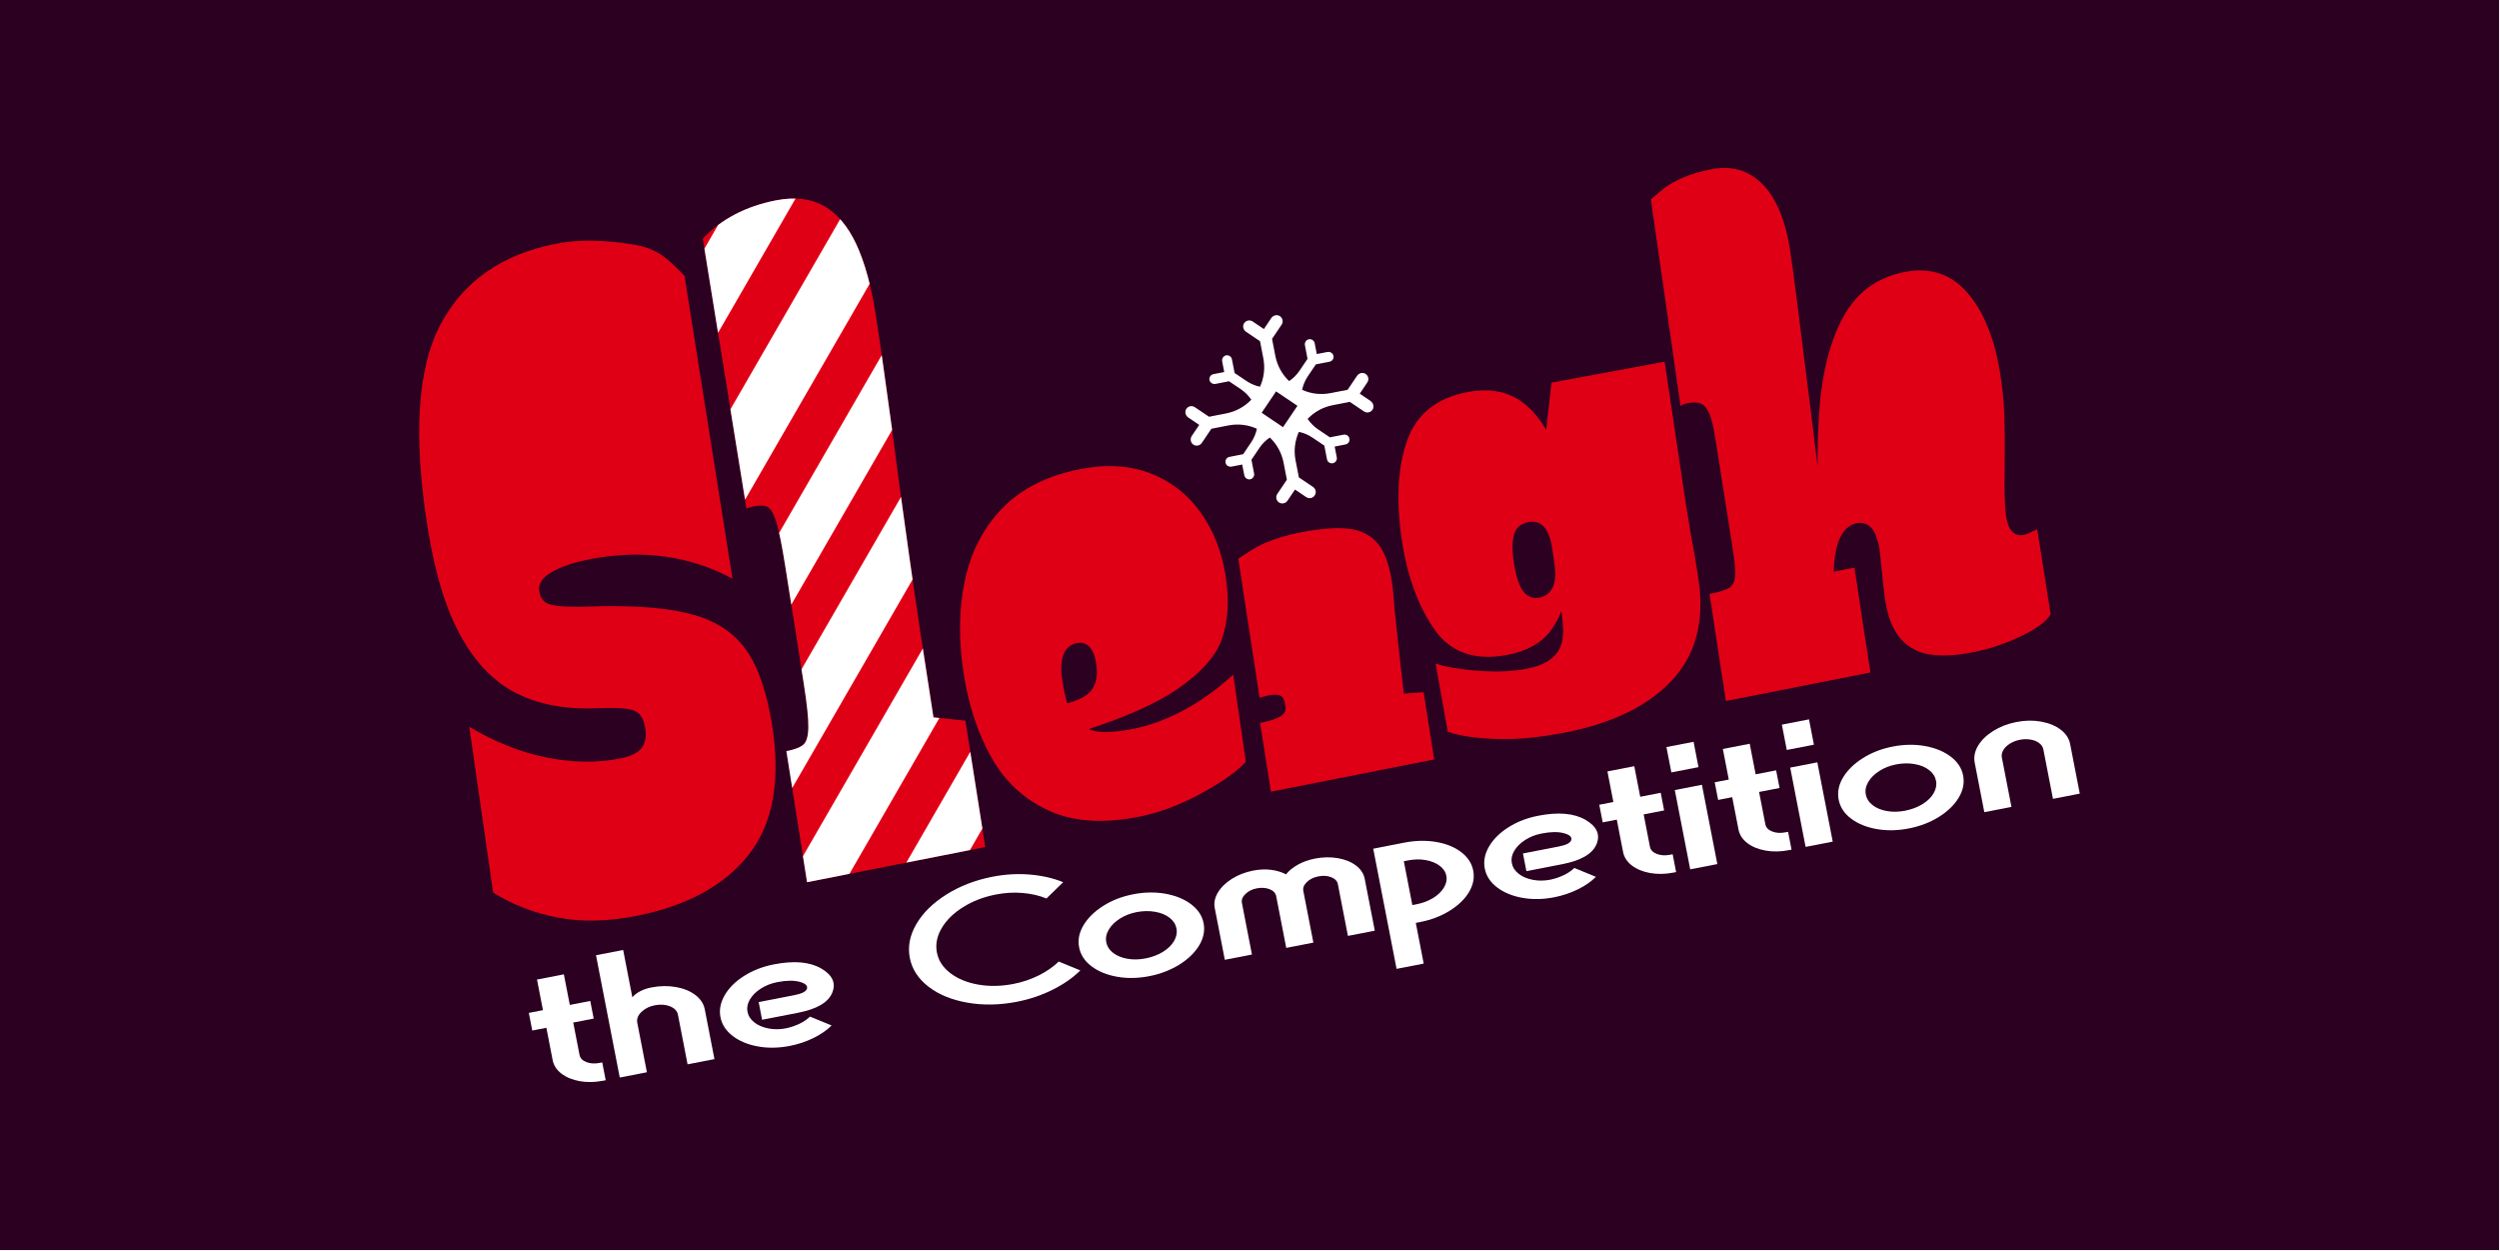
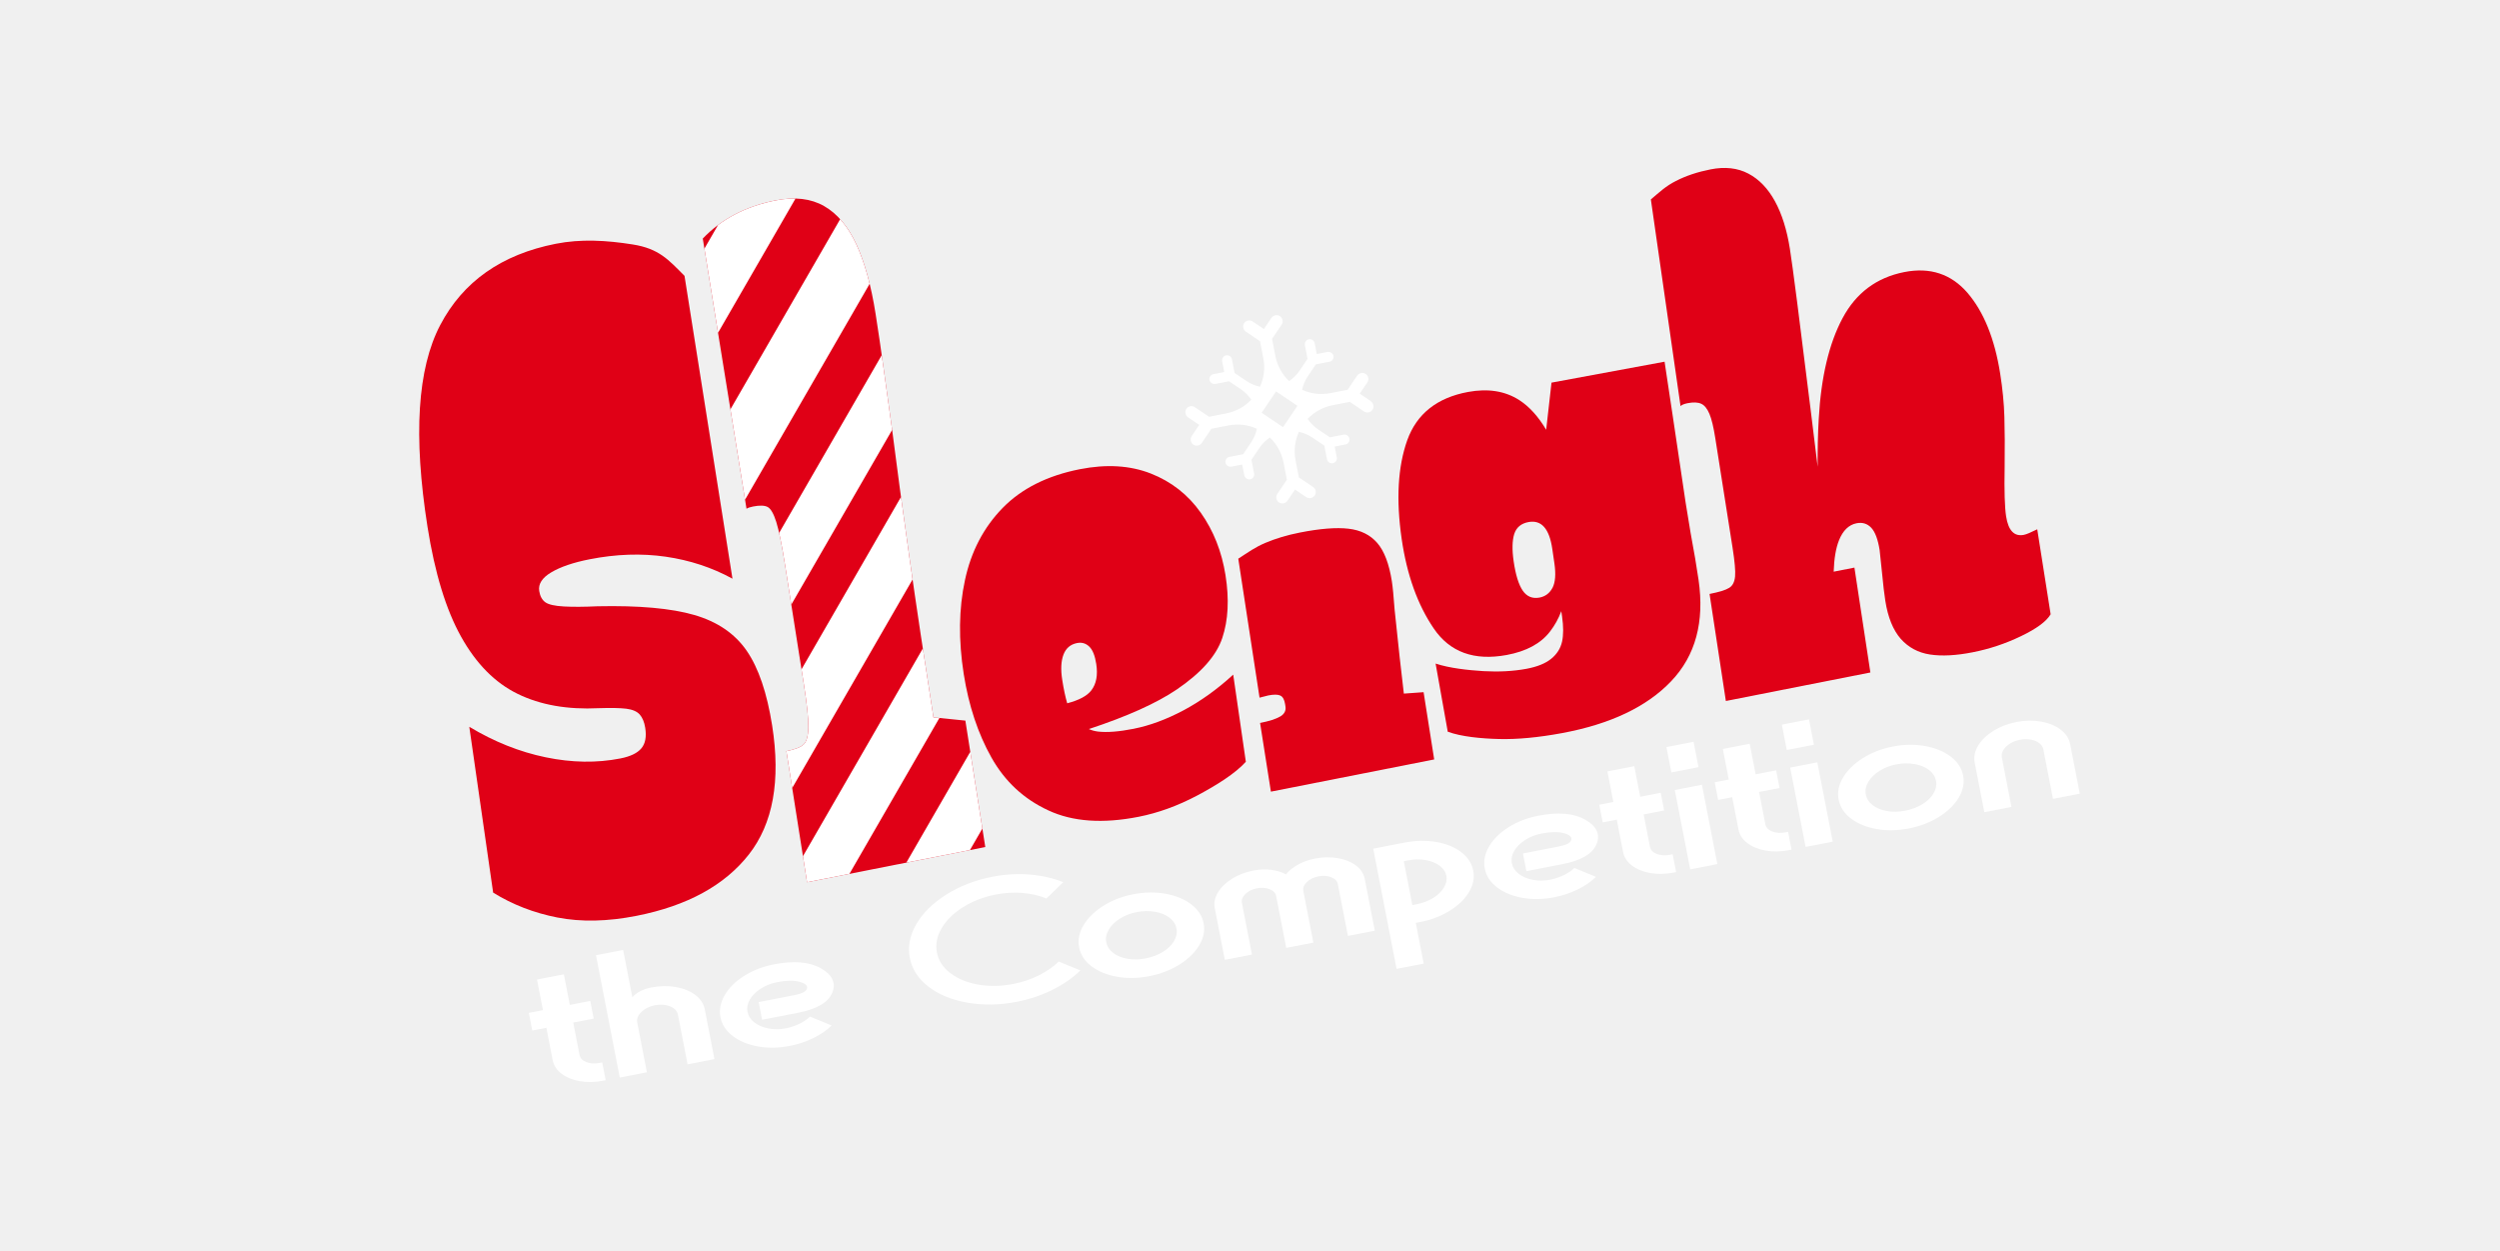
- <svg xmlns="http://www.w3.org/2000/svg" viewBox="0 0 1133.86 566.93">
+ <svg xmlns="http://www.w3.org/2000/svg" id="Layer_1" version="1.1" viewBox="0 0 1133.86 566.93">
  <defs>
    <style>
-       .cls-1 {
+       .st0 {
        fill: #fff;
      }

-       .cls-2 {
+       .st1 {
        fill: none;
      }

-       .cls-3 {
-         fill: #2b0021;
-       }
- 
-       .cls-4 {
+       .st2 {
        fill: #e00016;
      }

-       .cls-5 {
+       .st3 {
        clip-path: url(#clippath);
      }
    </style>
    <clipPath id="clippath">
-       <path class="cls-2" d="M364.63,337.63c1.35-1.27,2.07-3.86,2.14-7.76.07-3.9-.61-10.45-2.06-19.66l-8.45-53.58c-1.5-9.48-2.85-16.12-4.05-19.92-1.2-3.79-2.51-6.04-3.92-6.78-1.41-.73-3.62-.8-6.63-.2-1.34.26-2.33.6-2.95,1.01l-19.84-122.54c8.44-8.85,19.45-14.62,33.01-17.3,8.7-1.72,16.05-.86,22.03,2.56,5.98,3.42,10.86,9.23,14.65,17.39,3.79,8.17,6.7,18.68,8.72,31.51,1.23,7.81,2.44,16.07,3.64,24.75,1.2,8.69,2.46,17.79,3.79,27.31,2.14,16.84,4.79,36.39,7.95,58.64,3.16,22.25,6.79,46.35,10.88,72.3l14.47,1.47,9.04,57.34-80.87,15.95-9.37-59.44c3.85-.76,6.45-1.77,7.81-3.05Z" />
+       <path class="st1" d="M364.63,337.63c1.35-1.27,2.07-3.86,2.14-7.76.07-3.9-.61-10.45-2.06-19.66l-8.45-53.58c-1.5-9.48-2.85-16.12-4.05-19.92-1.2-3.79-2.51-6.04-3.92-6.78-1.41-.73-3.62-.8-6.63-.2-1.34.26-2.33.6-2.95,1.01l-19.84-122.54c8.44-8.85,19.45-14.62,33.01-17.3,8.7-1.72,16.05-.86,22.03,2.56,5.98,3.42,10.86,9.23,14.65,17.39,3.79,8.17,6.7,18.68,8.72,31.51,1.23,7.81,2.44,16.07,3.64,24.75,1.2,8.69,2.46,17.79,3.79,27.31,2.14,16.84,4.79,36.39,7.95,58.64s6.79,46.35,10.88,72.3l14.47,1.47,9.04,57.34-80.87,15.95-9.37-59.44c3.85-.76,6.45-1.77,7.81-3.05h0Z" />
    </clipPath>
  </defs>
-   <g id="Layer_3" data-name="Layer 3">
-     <rect class="cls-3" x="0" width="1133.86" height="566.93" />
-   </g>
-   <g id="Layer_1" data-name="Layer 1">
+   <g id="Layer_11" data-name="Layer_1">
    <g>
-       <path class="cls-4" d="M252.98,416.15c-10.69-2.09-20.44-5.86-29.23-11.32l-10.82-75.2c11.25,6.77,22.81,11.39,34.68,13.84,11.87,2.46,23.16,2.63,33.87.52,4.52-.89,7.69-2.41,9.51-4.57,1.82-2.16,2.41-5.27,1.76-9.34-.41-2.61-1.25-4.62-2.5-6.03-1.26-1.4-3.3-2.27-6.11-2.62-2.82-.34-6.97-.42-12.47-.24-14.22.71-26.47-1.45-36.75-6.47-10.29-5.01-18.86-13.66-25.71-25.95-6.86-12.28-11.94-28.9-15.24-49.83-6.51-41.28-4.59-71.78,5.77-91.51,10.35-19.73,27.84-32.02,52.45-36.87,11.38-2.24,22.88-1.59,34.88.31,11.92,1.89,16.22,6.9,23.51,14.25l21.76,137.34c-9.26-5.07-19.36-8.39-30.32-9.98-10.96-1.58-22.46-1.19-34.51,1.18-7.37,1.45-13.14,3.42-17.33,5.89-4.19,2.47-6.03,5.31-5.52,8.5.37,2.33,1.28,4.02,2.74,5.08,1.46,1.06,4.28,1.7,8.46,1.93,4.18.23,9.26.19,15.26-.09,18.75-.4,33.37.91,43.87,3.94,10.49,3.04,18.42,8.44,23.79,16.22,5.37,7.78,9.22,19.09,11.56,33.91,3.94,25.01.41,44.51-10.58,58.52-11,14.01-27.97,23.27-50.9,27.8-13.23,2.61-25.18,2.86-35.87.78Z" />
-       <path class="cls-4" d="M364.63,337.63c1.35-1.27,2.07-3.86,2.14-7.76.07-3.9-.61-10.45-2.06-19.66l-8.45-53.58c-1.5-9.48-2.85-16.12-4.05-19.92-1.2-3.79-2.51-6.04-3.92-6.78-1.41-.73-3.62-.8-6.63-.2-1.34.26-2.33.6-2.95,1.01l-19.84-122.54c8.44-8.85,19.45-14.62,33.01-17.3,8.7-1.72,16.05-.86,22.03,2.56,5.98,3.42,10.86,9.23,14.65,17.39,3.79,8.17,6.7,18.68,8.72,31.51,1.23,7.81,2.44,16.07,3.64,24.75,1.2,8.69,2.46,17.79,3.79,27.31,2.14,16.84,4.79,36.39,7.95,58.64,3.16,22.25,6.79,46.35,10.88,72.3l14.47,1.47,9.04,57.34-80.87,15.95-9.37-59.44c3.85-.76,6.45-1.77,7.81-3.05Z" />
-       <path class="cls-4" d="M514.46,330.52c-6.69,1.32-12.09,1.76-16.24,1.28-1.56-.19-2.96-.59-4.18-1.14,17.36-5.72,30.64-11.69,39.88-17.94,11.08-7.54,17.96-15.29,20.66-23.36,2.7-8.06,3.19-17.57,1.47-28.44-1.69-10.71-5.43-20.18-11.21-28.36-5.78-8.19-13.36-14.14-22.73-17.81-9.4-3.67-20.11-4.32-32.17-1.94-14.71,2.9-26.42,8.76-35.02,17.57-8.63,8.85-14.33,19.76-17.1,32.77-2.8,12.97-2.97,27.19-.55,42.56,2.27,14.4,6.48,27.04,12.58,37.88,6.1,10.84,14.68,18.81,25.78,23.94,11.07,5.18,24.76,6.12,40.98,2.92,8.87-1.75,17.68-4.95,26.45-9.57,8.77-4.66,17.36-9.99,22.21-15.38l-5.73-39.52c-7.25,6.66-14.77,12.03-22.57,16.2-7.81,4.13-15.32,6.91-22.51,8.33ZM482.51,296.92c1.11-2.89,3.14-4.68,6.17-5.27,2.18-.43,4.02.13,5.56,1.62,1.54,1.5,2.57,4.09,3.15,7.83.79,5.03.06,9.06-2.24,12.03-1.95,2.52-5.58,4.45-10.93,5.84-.85-2.89-1.6-6.42-2.26-10.64-.74-4.66-.55-8.46.55-11.4Z" />
+       <path class="st2" d="M252.98,416.15c-10.69-2.09-20.44-5.86-29.23-11.32l-10.82-75.2c11.25,6.77,22.81,11.39,34.68,13.84,11.87,2.46,23.16,2.63,33.87.52,4.52-.89,7.69-2.41,9.51-4.57s2.41-5.27,1.76-9.34c-.41-2.61-1.25-4.62-2.5-6.03-1.26-1.4-3.3-2.27-6.11-2.62-2.82-.34-6.97-.42-12.47-.24-14.22.71-26.47-1.45-36.75-6.47-10.29-5.01-18.86-13.66-25.71-25.95-6.86-12.28-11.94-28.9-15.24-49.83-6.51-41.28-4.59-71.78,5.77-91.51,10.35-19.73,27.84-32.02,52.45-36.87,11.38-2.24,22.88-1.59,34.88.31,11.92,1.89,16.22,6.9,23.51,14.25l21.76,137.34c-9.26-5.07-19.36-8.39-30.32-9.98-10.96-1.58-22.46-1.19-34.51,1.18-7.37,1.45-13.14,3.42-17.33,5.89s-6.03,5.31-5.52,8.5c.37,2.33,1.28,4.02,2.74,5.08s4.28,1.7,8.46,1.93c4.18.23,9.26.19,15.26-.09,18.75-.4,33.37.91,43.87,3.94,10.49,3.04,18.42,8.44,23.79,16.22s9.22,19.09,11.56,33.91c3.94,25.01.41,44.51-10.58,58.52-11,14.01-27.97,23.27-50.9,27.8-13.23,2.61-25.18,2.86-35.87.78h-.01Z" />
+       <path class="st2" d="M364.63,337.63c1.35-1.27,2.07-3.86,2.14-7.76.07-3.9-.61-10.45-2.06-19.66l-8.45-53.58c-1.5-9.48-2.85-16.12-4.05-19.92-1.2-3.79-2.51-6.04-3.92-6.78-1.41-.73-3.62-.8-6.63-.2-1.34.26-2.33.6-2.95,1.01l-19.84-122.54c8.44-8.85,19.45-14.62,33.01-17.3,8.7-1.72,16.05-.86,22.03,2.56s10.86,9.23,14.65,17.39c3.79,8.17,6.7,18.68,8.72,31.51,1.23,7.81,2.44,16.07,3.64,24.75,1.2,8.69,2.46,17.79,3.79,27.31,2.14,16.84,4.79,36.39,7.95,58.64s6.79,46.35,10.88,72.3l14.47,1.47,9.04,57.34-80.87,15.95-9.37-59.44c3.85-.76,6.45-1.77,7.81-3.05h0Z" />
+       <path class="st2" d="M514.46,330.52c-6.69,1.32-12.09,1.76-16.24,1.28-1.56-.19-2.96-.59-4.18-1.14,17.36-5.72,30.64-11.69,39.88-17.94,11.08-7.54,17.96-15.29,20.66-23.36,2.7-8.06,3.19-17.57,1.47-28.44-1.69-10.71-5.43-20.18-11.21-28.36-5.78-8.19-13.36-14.14-22.73-17.81-9.4-3.67-20.11-4.32-32.17-1.94-14.71,2.9-26.42,8.76-35.02,17.57-8.63,8.85-14.33,19.76-17.1,32.77-2.8,12.97-2.97,27.19-.55,42.56,2.27,14.4,6.48,27.04,12.58,37.88,6.1,10.84,14.68,18.81,25.78,23.94,11.07,5.18,24.76,6.12,40.98,2.92,8.87-1.75,17.68-4.95,26.45-9.57,8.77-4.66,17.36-9.99,22.21-15.38l-5.73-39.52c-7.25,6.66-14.77,12.03-22.57,16.2-7.81,4.13-15.32,6.91-22.51,8.33h0ZM482.51,296.92c1.11-2.89,3.14-4.68,6.17-5.27,2.18-.43,4.02.13,5.56,1.62,1.54,1.5,2.57,4.09,3.15,7.83.79,5.03.06,9.06-2.24,12.03-1.95,2.52-5.58,4.45-10.93,5.84-.85-2.89-1.6-6.42-2.26-10.64-.74-4.66-.55-8.46.55-11.4h0Z" />
      <g>
-         <path class="cls-1" d="M239.95,459.39l27.87-5.42,1.55,8-27.87,5.42-1.56-8ZM255.84,441.91l7.1,36.52c.29,1.48,1.31,2.57,3.08,3.26,1.76.7,3.77.83,6.02.39l1.21-.23,1.57,8.08-1.21.23c-3.7.72-7.22.79-10.54.2-3.33-.59-6.09-1.72-8.3-3.4-2.21-1.68-3.54-3.74-4.02-6.17l-7.1-36.52,12.19-2.37Z" />
-         <path class="cls-1" d="M270.43,433.24l12.31-2.39,4.17,21.47c.88-1.05,2.06-1.96,3.54-2.74,1.48-.78,3.18-1.36,5.11-1.73,3.86-.75,7.56-.81,11.11-.19,3.54.63,6.49,1.83,8.84,3.62,2.35,1.79,3.78,3.98,4.28,6.57l4.37,22.5-12.19,2.37-4.37-22.5c-.33-1.69-1.51-2.95-3.55-3.79-2.04-.83-4.35-1-6.92-.5-2.49.49-4.53,1.5-6.11,3.04-1.58,1.54-2.21,3.16-1.88,4.85l4.37,22.5-12.31,2.39-10.78-55.45Z" />
-         <path class="cls-1" d="M344.19,454.5l16.29-3.17c3.46-.67,5.35-1.67,5.68-3,.33-1.32-.81-2.34-3.41-3.04-2.6-.7-5.95-.65-10.05.15-2.82.55-5.32,1.53-7.51,2.94-2.19,1.41-3.83,3.05-4.93,4.91-1.1,1.86-1.47,3.71-1.11,5.56.37,1.9,1.39,3.51,3.07,4.83,1.67,1.32,3.79,2.24,6.36,2.75,2.56.52,5.25.5,8.07-.05,2.24-.49,4.3-1.19,6.17-2.1,1.87-.91,3.43-1.98,4.7-3.21l9.8,4.02c-2.17,2.17-4.93,4.08-8.28,5.72-3.36,1.64-6.92,2.83-10.7,3.56-5.07.99-9.9,1.06-14.48.23-4.59-.83-8.4-2.42-11.44-4.76-3.04-2.34-4.89-5.18-5.53-8.5-.65-3.33,0-6.66,1.94-10,1.94-3.34,4.88-6.25,8.82-8.74,3.94-2.49,8.45-4.23,13.51-5.22,9.09-1.77,16.22-1.15,21.4,1.84,5.17,3,6.85,6.68,5.03,11.06-1.82,4.38-6.99,7.4-15.52,9.06l-16.29,3.17-1.55-8Z" />
-         <path class="cls-1" d="M463.98,404.99c-3.95-.33-7.97-.09-12.07.7-5.63,1.09-10.62,3.01-14.97,5.75s-7.59,5.93-9.72,9.58c-2.13,3.65-2.83,7.32-2.12,11.02.71,3.64,2.73,6.75,6.07,9.3,3.33,2.56,7.53,4.29,12.59,5.2,5.06.91,10.41.81,16.04-.28,4.1-.8,7.94-2.09,11.52-3.88,3.58-1.79,6.59-3.88,9.05-6.28l9.8,4.02c-3.36,3.34-7.55,6.26-12.57,8.77-5.02,2.51-10.43,4.33-16.22,5.46-7.8,1.52-15.27,1.65-22.4.41-7.13-1.25-13.03-3.66-17.69-7.25-4.66-3.59-7.49-7.94-8.49-13.07-1-5.12,0-10.23,2.97-15.33,2.97-5.1,7.53-9.57,13.67-13.43,6.14-3.85,13.11-6.54,20.91-8.05,5.79-1.13,11.47-1.45,17.03-.97,5.56.48,10.56,1.63,15.01,3.45l-7.58,7.39c-3.27-1.34-6.87-2.17-10.82-2.5Z" />
-         <path class="cls-1" d="M506.81,442.99c-4.63-.83-8.48-2.41-11.57-4.74-3.08-2.33-4.95-5.19-5.61-8.57-.66-3.38,0-6.73,1.99-10.05,1.98-3.32,4.96-6.24,8.94-8.77,3.97-2.53,8.54-4.29,13.69-5.29,5.07-.98,9.94-1.05,14.61-.21,4.67.85,8.55,2.45,11.64,4.81,3.09,2.36,4.96,5.2,5.6,8.53.66,3.38,0,6.73-1.99,10.05-1.99,3.32-4.99,6.23-9.01,8.74s-8.57,4.25-13.63,5.24c-5.15,1-10.04,1.09-14.66.26ZM527.66,431.7c2.27-1.4,3.96-3.04,5.05-4.93,1.09-1.88,1.46-3.78,1.09-5.68-.37-1.9-1.42-3.52-3.14-4.86-1.72-1.34-3.92-2.24-6.6-2.7-2.68-.46-5.46-.42-8.36.15-2.82.55-5.34,1.53-7.57,2.95s-3.91,3.08-5.04,4.97c-1.13,1.89-1.52,3.79-1.15,5.69.38,1.95,1.43,3.59,3.14,4.9,1.71,1.31,3.87,2.19,6.46,2.65,2.59.46,5.34.4,8.23-.16,2.97-.58,5.6-1.57,7.88-2.97Z" />
-         <path class="cls-1" d="M552.6,404.78c1.42-2.36,3.54-4.43,6.37-6.21,2.83-1.78,6.05-3.03,9.67-3.73,2.9-.56,5.63-.67,8.2-.32,2.57.35,4.79,1.03,6.66,2.04,1.27-1.62,3.05-3.07,5.35-4.37,2.29-1.29,4.89-2.22,7.79-2.79,3.62-.7,7.09-.76,10.42-.18,3.33.59,6.07,1.71,8.23,3.37,2.16,1.66,3.47,3.68,3.93,6.06l4.56,23.45-12.19,2.37-4.56-23.45c-.28-1.43-1.28-2.48-2.99-3.16-1.72-.68-3.66-.81-5.83-.39s-3.93,1.28-5.26,2.58c-1.33,1.3-1.87,2.64-1.6,4.01l4.56,23.45-12.31,2.39-4.56-23.45c-.28-1.43-1.28-2.48-2.99-3.16-1.72-.68-3.66-.81-5.83-.39-2.09.41-3.8,1.26-5.14,2.56-1.33,1.3-1.87,2.64-1.6,4.01l4.56,23.45-12.31,2.39-4.56-23.45c-.46-2.38.02-4.74,1.44-7.1Z" />
-         <path class="cls-1" d="M633.66,439.42l-10.59-54.5,12.31-2.39,10.59,54.5-12.31,2.39ZM634.65,411.69l8.08-1.57c2.81-.55,5.3-1.48,7.47-2.81,2.16-1.32,3.8-2.89,4.91-4.7,1.11-1.8,1.49-3.61,1.14-5.4-.35-1.79-1.38-3.32-3.08-4.58-1.71-1.26-3.81-2.11-6.32-2.55-2.51-.45-5.17-.39-7.98.15l-8.21,1.59-1.57-8.08,8.21-1.59c4.99-.97,9.77-1.06,14.35-.28,4.58.78,8.36,2.32,11.35,4.62,2.99,2.3,4.81,5.08,5.44,8.36.64,3.28,0,6.52-1.92,9.75-1.92,3.22-4.86,6.05-8.81,8.49-3.95,2.44-8.42,4.14-13.41,5.11l-8.08,1.57-1.57-8.08Z" />
-         <path class="cls-1" d="M690.98,387.09l16.29-3.17c3.46-.67,5.35-1.67,5.68-3,.33-1.32-.81-2.34-3.41-3.04-2.6-.7-5.95-.65-10.05.15-2.82.55-5.32,1.53-7.5,2.94-2.19,1.41-3.83,3.05-4.93,4.91-1.1,1.86-1.47,3.71-1.11,5.56.37,1.9,1.39,3.51,3.07,4.83,1.67,1.32,3.79,2.24,6.36,2.75,2.56.52,5.25.5,8.07-.05,2.24-.49,4.3-1.19,6.17-2.1,1.87-.91,3.43-1.98,4.7-3.21l9.8,4.02c-2.17,2.17-4.93,4.08-8.28,5.72-3.36,1.64-6.92,2.82-10.7,3.56-5.07.98-9.9,1.06-14.48.23-4.59-.83-8.4-2.42-11.44-4.76-3.04-2.34-4.89-5.17-5.54-8.5-.65-3.33,0-6.66,1.94-10,1.94-3.34,4.88-6.25,8.82-8.74,3.94-2.49,8.44-4.23,13.51-5.22,9.09-1.77,16.22-1.15,21.4,1.84,5.17,3,6.85,6.68,5.03,11.07-1.82,4.38-6.99,7.4-15.52,9.06l-16.29,3.17-1.56-8Z" />
-         <path class="cls-1" d="M725.63,364.98l27.88-5.42,1.55,8-27.87,5.42-1.56-8ZM741.52,347.5l7.1,36.52c.29,1.48,1.31,2.57,3.08,3.26,1.76.7,3.77.83,6.02.39l1.21-.23,1.57,8.08-1.21.24c-3.7.72-7.22.79-10.54.2-3.33-.59-6.09-1.72-8.3-3.4-2.21-1.68-3.54-3.74-4.02-6.17l-7.1-36.52,12.19-2.37Z" />
-         <path class="cls-1" d="M768.42,336.44l2.23,11.49-12.31,2.39-2.23-11.49,12.31-2.39ZM772.21,355.93l6.99,35.96-12.31,2.39-6.99-35.96,12.31-2.39Z" />
-         <path class="cls-1" d="M778,354.8l27.87-5.42,1.56,8-27.87,5.42-1.55-8ZM793.89,337.32l7.1,36.52c.29,1.48,1.31,2.57,3.08,3.27,1.76.7,3.77.83,6.02.39l1.21-.23,1.57,8.08-1.21.23c-3.7.72-7.22.79-10.54.2-3.33-.59-6.09-1.72-8.3-3.4-2.21-1.68-3.54-3.74-4.02-6.17l-7.1-36.52,12.19-2.37Z" />
-         <path class="cls-1" d="M820.79,326.26l2.23,11.49-12.31,2.39-2.23-11.49,12.31-2.39ZM824.57,345.75l6.99,35.96-12.31,2.39-6.99-35.96,12.31-2.39Z" />
-         <path class="cls-1" d="M851.43,376c-4.63-.83-8.48-2.41-11.57-4.74-3.08-2.33-4.95-5.19-5.61-8.57-.66-3.38,0-6.73,1.99-10.05,1.98-3.32,4.96-6.24,8.94-8.77,3.97-2.52,8.54-4.29,13.69-5.29,5.07-.99,9.94-1.05,14.61-.21,4.67.85,8.55,2.45,11.64,4.81,3.09,2.36,4.96,5.2,5.6,8.53.66,3.38,0,6.73-1.99,10.05-1.99,3.32-4.99,6.23-9.01,8.74-4.02,2.51-8.57,4.25-13.63,5.24-5.15,1-10.04,1.09-14.66.26ZM872.28,364.71c2.27-1.4,3.96-3.04,5.05-4.93,1.09-1.88,1.46-3.78,1.09-5.68-.37-1.9-1.42-3.52-3.14-4.86-1.72-1.34-3.92-2.24-6.6-2.7-2.68-.47-5.46-.42-8.36.15-2.82.55-5.34,1.53-7.57,2.95-2.23,1.42-3.91,3.08-5.04,4.97-1.13,1.89-1.52,3.79-1.15,5.69.38,1.95,1.43,3.59,3.14,4.9,1.71,1.31,3.87,2.2,6.46,2.65,2.59.46,5.34.4,8.23-.16,2.97-.58,5.6-1.57,7.88-2.97Z" />
-         <path class="cls-1" d="M931.48,362.29l-4.36-22.42c-.22-1.11-.84-2.06-1.87-2.84-1.03-.79-2.32-1.32-3.88-1.59-1.56-.27-3.18-.25-4.87.08-1.69.33-3.2.91-4.54,1.75-1.34.83-2.34,1.81-3,2.93s-.88,2.23-.67,3.34l4.36,22.42-12.31,2.39-4.36-22.42c-.5-2.59,0-5.15,1.51-7.69,1.51-2.54,3.81-4.78,6.89-6.72,3.09-1.94,6.6-3.3,10.54-4.06,3.94-.77,7.69-.82,11.24-.17,3.55.65,6.5,1.87,8.85,3.66s3.78,3.98,4.28,6.57l4.36,22.42-12.19,2.37Z" />
+         <path class="st0" d="M239.95,459.39l27.87-5.42,1.55,8-27.87,5.42-1.56-8h0ZM255.84,441.91l7.1,36.52c.29,1.48,1.31,2.57,3.08,3.26,1.76.7,3.77.83,6.02.39l1.21-.23,1.57,8.08-1.21.23c-3.7.72-7.22.79-10.54.2-3.33-.59-6.09-1.72-8.3-3.4s-3.54-3.74-4.02-6.17l-7.1-36.52,12.19-2.37h0Z" />
+         <path class="st0" d="M270.43,433.24l12.31-2.39,4.17,21.47c.88-1.05,2.06-1.96,3.54-2.74s3.18-1.36,5.11-1.73c3.86-.75,7.56-.81,11.11-.19,3.54.63,6.49,1.83,8.84,3.62s3.78,3.98,4.28,6.57l4.37,22.5-12.19,2.37-4.37-22.5c-.33-1.69-1.51-2.95-3.55-3.79-2.04-.83-4.35-1-6.92-.5-2.49.49-4.53,1.5-6.11,3.04s-2.21,3.16-1.88,4.85l4.37,22.5-12.31,2.39-10.78-55.45v-.02Z" />
+         <path class="st0" d="M344.19,454.5l16.29-3.17c3.46-.67,5.35-1.67,5.68-3,.33-1.32-.81-2.34-3.41-3.04s-5.95-.65-10.05.15c-2.82.55-5.32,1.53-7.51,2.94s-3.83,3.05-4.93,4.91c-1.1,1.86-1.47,3.71-1.11,5.56.37,1.9,1.39,3.51,3.07,4.83,1.67,1.32,3.79,2.24,6.36,2.75,2.56.52,5.25.5,8.07-.05,2.24-.49,4.3-1.19,6.17-2.1,1.87-.91,3.43-1.98,4.7-3.21l9.8,4.02c-2.17,2.17-4.93,4.08-8.28,5.72-3.36,1.64-6.92,2.83-10.7,3.56-5.07.99-9.9,1.06-14.48.23-4.59-.83-8.4-2.42-11.44-4.76s-4.89-5.18-5.53-8.5c-.65-3.33,0-6.66,1.94-10s4.88-6.25,8.82-8.74,8.45-4.23,13.51-5.22c9.09-1.77,16.22-1.15,21.4,1.84,5.17,3,6.85,6.68,5.03,11.06s-6.99,7.4-15.52,9.06l-16.29,3.17-1.55-8h-.04Z" />
+         <path class="st0" d="M463.98,404.99c-3.95-.33-7.97-.09-12.07.7-5.63,1.09-10.62,3.01-14.97,5.75s-7.59,5.93-9.72,9.58-2.83,7.32-2.12,11.02c.71,3.64,2.73,6.75,6.07,9.3,3.33,2.56,7.53,4.29,12.59,5.2s10.41.81,16.04-.28c4.1-.8,7.94-2.09,11.52-3.88s6.59-3.88,9.05-6.28l9.8,4.02c-3.36,3.34-7.55,6.26-12.57,8.77-5.02,2.51-10.43,4.33-16.22,5.46-7.8,1.52-15.27,1.65-22.4.41-7.13-1.25-13.03-3.66-17.69-7.25s-7.49-7.94-8.49-13.07c-1-5.12,0-10.23,2.97-15.33,2.97-5.1,7.53-9.57,13.67-13.43,6.14-3.85,13.11-6.54,20.91-8.05,5.79-1.13,11.47-1.45,17.03-.97s10.56,1.63,15.01,3.45l-7.58,7.39c-3.27-1.34-6.87-2.17-10.82-2.5h-.01Z" />
+         <path class="st0" d="M506.81,442.99c-4.63-.83-8.48-2.41-11.57-4.74-3.08-2.33-4.95-5.19-5.61-8.57-.66-3.38,0-6.73,1.99-10.05,1.98-3.32,4.96-6.24,8.94-8.77,3.97-2.53,8.54-4.29,13.69-5.29,5.07-.98,9.94-1.05,14.61-.21,4.67.85,8.55,2.45,11.64,4.81s4.96,5.2,5.6,8.53c.66,3.38,0,6.73-1.99,10.05-1.99,3.32-4.99,6.23-9.01,8.74s-8.57,4.25-13.63,5.24c-5.15,1-10.04,1.09-14.66.26h0ZM527.66,431.7c2.27-1.4,3.96-3.04,5.05-4.93,1.09-1.88,1.46-3.78,1.09-5.68s-1.42-3.52-3.14-4.86c-1.72-1.34-3.92-2.24-6.6-2.7-2.68-.46-5.46-.42-8.36.15-2.82.55-5.34,1.53-7.57,2.95s-3.91,3.08-5.04,4.97-1.52,3.79-1.15,5.69c.38,1.95,1.43,3.59,3.14,4.9,1.71,1.31,3.87,2.19,6.46,2.65s5.34.4,8.23-.16c2.97-.58,5.6-1.57,7.88-2.97h0Z" />
+         <path class="st0" d="M552.6,404.78c1.42-2.36,3.54-4.43,6.37-6.21s6.05-3.03,9.67-3.73c2.9-.56,5.63-.67,8.2-.32s4.79,1.03,6.66,2.04c1.27-1.62,3.05-3.07,5.35-4.37,2.29-1.29,4.89-2.22,7.79-2.79,3.62-.7,7.09-.76,10.42-.18,3.33.59,6.07,1.71,8.23,3.37s3.47,3.68,3.93,6.06l4.56,23.45-12.19,2.37-4.56-23.45c-.28-1.43-1.28-2.48-2.99-3.16-1.72-.68-3.66-.81-5.83-.39s-3.93,1.28-5.26,2.58-1.87,2.64-1.6,4.01l4.56,23.45-12.31,2.39-4.56-23.45c-.28-1.43-1.28-2.48-2.99-3.16-1.72-.68-3.66-.81-5.83-.39-2.09.41-3.8,1.26-5.14,2.56-1.33,1.3-1.87,2.64-1.6,4.01l4.56,23.45-12.31,2.39-4.56-23.45c-.46-2.38.02-4.74,1.44-7.1v.02Z" />
+         <path class="st0" d="M633.66,439.42l-10.59-54.5,12.31-2.39,10.59,54.5-12.31,2.39ZM634.65,411.69l8.08-1.57c2.81-.55,5.3-1.48,7.47-2.81,2.16-1.32,3.8-2.89,4.91-4.7,1.11-1.8,1.49-3.61,1.14-5.4s-1.38-3.32-3.08-4.58c-1.71-1.26-3.81-2.11-6.32-2.55-2.51-.45-5.17-.39-7.98.15l-8.21,1.59-1.57-8.08,8.21-1.59c4.99-.97,9.77-1.06,14.35-.28,4.58.78,8.36,2.32,11.35,4.62s4.81,5.08,5.44,8.36c.64,3.28,0,6.52-1.92,9.75-1.92,3.22-4.86,6.05-8.81,8.49s-8.42,4.14-13.41,5.11l-8.08,1.57-1.57-8.08h0Z" />
+         <path class="st0" d="M690.98,387.09l16.29-3.17c3.46-.67,5.35-1.67,5.68-3,.33-1.32-.81-2.34-3.41-3.04s-5.95-.65-10.05.15c-2.82.55-5.32,1.53-7.5,2.94-2.19,1.41-3.83,3.05-4.93,4.91-1.1,1.86-1.47,3.71-1.11,5.56.37,1.9,1.39,3.51,3.07,4.83,1.67,1.32,3.79,2.24,6.36,2.75,2.56.52,5.25.5,8.07-.05,2.24-.49,4.3-1.19,6.17-2.1s3.43-1.98,4.7-3.21l9.8,4.02c-2.17,2.17-4.93,4.08-8.28,5.72-3.36,1.64-6.92,2.82-10.7,3.56-5.07.98-9.9,1.06-14.48.23-4.59-.83-8.4-2.42-11.44-4.76s-4.89-5.17-5.54-8.5c-.65-3.33,0-6.66,1.94-10s4.88-6.25,8.82-8.74,8.44-4.23,13.51-5.22c9.09-1.77,16.22-1.15,21.4,1.84,5.17,3,6.85,6.68,5.03,11.07-1.82,4.38-6.99,7.4-15.52,9.06l-16.29,3.17-1.56-8-.03-.02Z" />
+         <path class="st0" d="M725.63,364.98l27.88-5.42,1.55,8-27.87,5.42-1.56-8ZM741.52,347.5l7.1,36.52c.29,1.48,1.31,2.57,3.08,3.26,1.76.7,3.77.83,6.02.39l1.21-.23,1.57,8.08-1.21.24c-3.7.72-7.22.79-10.54.2-3.33-.59-6.09-1.72-8.3-3.4-2.21-1.68-3.54-3.74-4.02-6.17l-7.1-36.52,12.19-2.37h0Z" />
+         <path class="st0" d="M768.42,336.44l2.23,11.49-12.31,2.39-2.23-11.49,12.31-2.39ZM772.21,355.93l6.99,35.96-12.31,2.39-6.99-35.96,12.31-2.39Z" />
+         <path class="st0" d="M778,354.8l27.87-5.42,1.56,8-27.87,5.42-1.55-8h-.01ZM793.89,337.32l7.1,36.52c.29,1.48,1.31,2.57,3.08,3.27,1.76.7,3.77.83,6.02.39l1.21-.23,1.57,8.08-1.21.23c-3.7.72-7.22.79-10.54.2-3.33-.59-6.09-1.72-8.3-3.4-2.21-1.68-3.54-3.74-4.02-6.17l-7.1-36.52,12.19-2.37h0Z" />
+         <path class="st0" d="M820.79,326.26l2.23,11.49-12.31,2.39-2.23-11.49,12.31-2.39ZM824.57,345.75l6.99,35.96-12.31,2.39-6.99-35.96,12.31-2.39Z" />
+         <path class="st0" d="M851.43,376c-4.63-.83-8.48-2.41-11.57-4.74-3.08-2.33-4.95-5.19-5.61-8.57s0-6.73,1.99-10.05c1.98-3.32,4.96-6.24,8.94-8.77,3.97-2.52,8.54-4.29,13.69-5.29,5.07-.99,9.94-1.05,14.61-.21,4.67.85,8.55,2.45,11.64,4.81s4.96,5.2,5.6,8.53c.66,3.38,0,6.73-1.99,10.05-1.99,3.32-4.99,6.23-9.01,8.74-4.02,2.51-8.57,4.25-13.63,5.24-5.15,1-10.04,1.09-14.66.26ZM872.28,364.71c2.27-1.4,3.96-3.04,5.05-4.93,1.09-1.88,1.46-3.78,1.09-5.68s-1.42-3.52-3.14-4.86c-1.72-1.34-3.92-2.24-6.6-2.7-2.68-.47-5.46-.42-8.36.15-2.82.55-5.34,1.53-7.57,2.95s-3.91,3.08-5.04,4.97-1.52,3.79-1.15,5.69c.38,1.95,1.43,3.59,3.14,4.9s3.87,2.2,6.46,2.65c2.59.46,5.34.4,8.23-.16,2.97-.58,5.6-1.57,7.88-2.97h0Z" />
+         <path class="st0" d="M931.48,362.29l-4.36-22.42c-.22-1.11-.84-2.06-1.87-2.84-1.03-.79-2.32-1.32-3.88-1.59s-3.18-.25-4.87.08-3.2.91-4.54,1.75c-1.34.83-2.34,1.81-3,2.93s-.88,2.23-.67,3.34l4.36,22.42-12.31,2.39-4.36-22.42c-.5-2.59,0-5.15,1.51-7.69s3.81-4.78,6.89-6.72c3.09-1.94,6.6-3.3,10.54-4.06,3.94-.77,7.69-.82,11.24-.17s6.5,1.87,8.85,3.66,3.78,3.98,4.28,6.57l4.36,22.42-12.19,2.37.02-.02Z" />
      </g>
-       <path class="cls-4" d="M580.86,324.98c1.89-1.13,2.69-2.64,2.39-4.54l-.17-1.1c-.32-2.04-1.04-3.34-2.16-3.87-1.12-.53-2.94-.55-5.45-.06l-3.98,1.01-9.65-63.03c4.7-3.04,7.6-5.19,12.3-7.18,4.69-1.98,9.89-3.54,15.58-4.66,9.21-1.82,16.58-2.4,22.12-1.76,5.54.64,9.89,2.8,13.06,6.47,3.17,3.67,5.38,9.46,6.62,17.36.39,2.49.81,6.78,1.25,12.87,1.63,15.82,3.03,28.52,4.19,38.09l8.96-.64,4.81,30.5-74.09,14.61-4.91-31.16c4.18-.82,7.23-1.8,9.12-2.93Z" />
-       <path class="cls-4" d="M764.85,228.2c-2.3-15.88-9.59-64.15-9.59-64.15l-51.3,9.49-2.42,21.38c-3.61-6.06-7.66-10.52-12.18-13.44-6.45-4.14-14.19-5.39-23.27-3.71-14.07,2.61-23.27,9.91-27.58,21.88-4.27,11.99-5.12,26.9-2.54,44.74,2.37,16.35,7.23,29.89,14.57,40.66,7.31,10.75,18.34,14.75,33.11,12.01,8.89-1.65,15.45-5.19,19.63-10.63,2.13-2.76,3.86-5.83,5.12-9.23l.35,2.39c.66,4.54.66,8.36,0,11.42-.69,3.07-2.33,5.67-4.94,7.78-2.64,2.14-6.39,3.64-11.23,4.54-6.04,1.12-12.55,1.45-19.49,1.06-6.95-.43-15.38-1.33-21.72-3.43l5.52,30.91c6.17,2.25,15.19,3.12,23.4,3.31,8.18.2,17.66-.69,28.42-2.68,21.95-4.07,38.47-11.92,49.52-23.52,11.08-11.6,15.22-26.93,12.45-45.99-.84-5.77-2.02-12.83-3.6-21.24l-2.23-13.57ZM704.43,266.56c-1.3,2.47-3.26,3.97-5.94,4.47-3.19.59-5.72-.46-7.57-3.13-1.85-2.7-3.24-7.13-4.14-13.34-.77-5.29-.65-9.42.28-12.41.97-2.96,3.11-4.75,6.46-5.37,5.85-1.08,9.46,2.97,10.8,12.2l.96,6.59c.7,4.85.42,8.5-.84,11Z" />
-       <path class="cls-4" d="M924.35,240.05l6.08,38.55c-1.9,3.23-6.39,6.55-13.44,9.92-7.08,3.42-14.38,5.83-21.89,7.31-7.54,1.49-14,1.84-19.4,1.02-5.4-.82-9.82-3.22-13.3-7.13-3.46-3.97-5.8-9.72-6.98-17.21-.47-2.99-.99-7.3-1.52-12.95-.38-3.42-.75-6.8-1.06-10.05-.77-4.91-2.06-8.29-3.81-10.15-1.76-1.86-3.99-2.57-6.67-2.04-3.5.69-6.19,3.29-7.96,7.73-1.4,3.5-2.22,8.21-2.41,14.23l9.41-1.85,7.24,47.57-65.57,12.93-7.4-48.55c4.36-.86,7.34-1.77,8.91-2.77,1.57-.95,2.44-2.69,2.67-5.17.23-2.44-.16-6.78-1.14-13.03l-7.85-49.75c-.78-4.95-1.65-8.6-2.64-10.94-.99-2.34-2.21-3.89-3.68-4.57-1.51-.71-3.58-.81-6.26-.28-1.52.3-2.58.74-3.18,1.32l-13.46-93.74c4.14-3.48,6.71-6.02,11.35-8.36,4.64-2.39,9.87-4.11,15.74-5.27,6.53-1.29,12.23-.66,17.13,1.91,4.9,2.58,8.91,6.76,12.07,12.53,3.16,5.77,5.43,12.96,6.78,21.53,1.25,7.9,4.38,32.13,9.38,72.69,1.08,8.71,2.13,17.43,3.22,26.19-.05-7.77.11-14.98.5-21.63,1.04-18.98,4.66-34.23,10.79-45.7,6.1-11.46,15.45-18.46,28.01-20.94,11.71-2.31,21.29.86,28.7,9.43,7.37,8.58,12.33,20.8,14.83,36.65,1.08,6.87,1.72,13.37,1.9,19.5.19,6.17.22,13.76.12,22.84-.21,10.85.03,18.35.67,22.41,1.01,6.43,3.7,9.21,8.05,8.35,1.17-.23,3.18-1.09,6.08-2.53Z" />
-       <path class="cls-1" d="M621.94,181.91l-4.99-3.36,3.43-5.09c.88-1.29.52-3.05-.81-3.9-1.28-.82-3-.37-3.85.9l-4.27,6.33-7.79,1.51c-4.51.88-8.96.26-12.86-1.49.45-2.15,1.31-4.25,2.62-6.19l3.61-5.36,6.21-1.2c.61-.12,1.13-.48,1.44-.96.32-.47.46-1.05.36-1.64-.21-1.26-1.52-2.07-2.76-1.82l-4.82.94-.95-4.91c-.25-1.25-1.47-2.06-2.72-1.78-1.22.27-1.94,1.51-1.71,2.73l1.18,6.12-3.61,5.37c-1.31,1.93-2.92,3.51-4.75,4.73-3.11-2.94-5.34-6.85-6.23-11.36l-1.51-7.78,4.34-6.44c.87-1.29.5-3.05-.83-3.9-1.28-.82-2.99-.37-3.85.88l-3.36,5-5.1-3.44c-1.28-.87-3.05-.5-3.9.83-.81,1.28-.36,2.99.9,3.85l6.34,4.27,1.51,7.78c.87,4.51.25,8.98-1.51,12.87-2.15-.45-4.24-1.31-6.17-2.62l-5.36-3.61-1.21-6.21c-.23-1.24-1.47-2.05-2.72-1.78-1.2.28-1.94,1.53-1.71,2.73l.94,4.82-4.91.96c-1.24.23-2.06,1.47-1.77,2.72.27,1.2,1.51,1.94,2.72,1.71l6.13-1.2,5.36,3.61c1.93,1.31,3.51,2.92,4.73,4.75-2.94,3.1-6.85,5.34-11.37,6.22l-7.78,1.52-6.44-4.34c-1.29-.88-3.05-.52-3.9.81-.81,1.28-.37,2.99.88,3.85l5,3.37-3.37,4.99c-.87,1.29-.57,3.14.74,3.98.62.4,1.35.52,2.02.39.7-.13,1.34-.53,1.77-1.17l4.35-6.44,7.78-1.51c4.51-.88,8.98-.26,12.87,1.51-.45,2.15-1.3,4.24-2.61,6.17l-3.61,5.37-6.21,1.21c-1.25.24-2.06,1.46-1.78,2.71.27,1.22,1.51,1.94,2.73,1.71l4.82-.94.94,4.82c.24,1.25,1.47,2.14,2.72,1.87.59-.13,1.07-.47,1.39-.95.32-.47.47-1.07.34-1.69l-1.2-6.22,3.61-5.35c1.29-1.93,2.91-3.51,4.74-4.74,3.1,2.94,5.33,6.85,6.22,11.36l1.51,7.78-4.34,6.45c-.85,1.27-.53,2.99.74,3.85.65.43,1.4.56,2.09.41.68-.13,1.33-.53,1.77-1.17l3.43-5.08,5.08,3.43c.64.43,1.38.56,2.08.43.7-.14,1.35-.54,1.77-1.18.87-1.26.53-2.99-.74-3.85l-6.44-4.34-1.51-7.78c-.87-4.52-.26-8.98,1.51-12.87,2.15.45,4.25,1.31,6.19,2.62l5.36,3.61,1.21,6.21c.23,1.23,1.42,2.02,2.65,1.79.61-.13,1.12-.48,1.44-.96.32-.48.47-1.09.35-1.69l-.95-4.91,4.91-.96c.61-.12,1.12-.47,1.44-.95.32-.48.47-1.09.34-1.7-.23-1.23-1.42-2.02-2.65-1.79l-6.21,1.21-5.36-3.61c-1.93-1.31-3.52-2.94-4.74-4.76,2.94-3.08,6.85-5.33,11.35-6.2l7.79-1.51,6.44,4.34c.64.43,1.38.56,2.08.41.67-.13,1.31-.51,1.73-1.12.9-1.27.48-3.1-.82-3.97ZM572.45,187.2l2.78-4.11,3.75-5.57,4.1,2.76,1.5,1,4.1,2.77-2.76,4.1-3.78,5.59-4.12-2.77-1.46-.99-4.11-2.77Z" />
-       <g class="cls-5">
-         <rect class="cls-1" x="354.4" y="382.2" width="136.87" height="22.15" transform="translate(-129.17 562.83) rotate(-60)" />
-         <rect class="cls-1" x="331.03" y="329.39" width="147.49" height="22.27" transform="translate(-92.52 520.81) rotate(-60)" />
-         <rect class="cls-1" x="308.36" y="275.31" width="156.67" height="23.26" transform="translate(-55.15 478.36) rotate(-60)" />
-         <rect class="cls-1" x="308.81" y="211.1" width="136.87" height="21.04" transform="translate(-3.3 437.52) rotate(-60)" />
-         <rect class="cls-1" x="291.2" y="149.88" width="136.87" height="26.24" transform="translate(38.65 392.96) rotate(-60)" />
-         <rect class="cls-1" x="270.99" y="90.67" width="136.87" height="24.44" transform="translate(80.61 345.4) rotate(-60)" />
+       <path class="st2" d="M580.86,324.98c1.89-1.13,2.69-2.64,2.39-4.54l-.17-1.1c-.32-2.04-1.04-3.34-2.16-3.87s-2.94-.55-5.45-.06l-3.98,1.01-9.65-63.03c4.7-3.04,7.6-5.19,12.3-7.18,4.69-1.98,9.89-3.54,15.58-4.66,9.21-1.82,16.58-2.4,22.12-1.76s9.89,2.8,13.06,6.47,5.38,9.46,6.62,17.36c.39,2.49.81,6.78,1.25,12.87,1.63,15.82,3.03,28.52,4.19,38.09l8.96-.64,4.81,30.5-74.09,14.61-4.91-31.16c4.18-.82,7.23-1.8,9.12-2.93v.02Z" />
+       <path class="st2" d="M764.85,228.2c-2.3-15.88-9.59-64.15-9.59-64.15l-51.3,9.49-2.42,21.38c-3.61-6.06-7.66-10.52-12.18-13.44-6.45-4.14-14.19-5.39-23.27-3.71-14.07,2.61-23.27,9.91-27.58,21.88-4.27,11.99-5.12,26.9-2.54,44.74,2.37,16.35,7.23,29.89,14.57,40.66,7.31,10.75,18.34,14.75,33.11,12.01,8.89-1.65,15.45-5.19,19.63-10.63,2.13-2.76,3.86-5.83,5.12-9.23l.35,2.39c.66,4.54.66,8.36,0,11.42-.69,3.07-2.33,5.67-4.94,7.78-2.64,2.14-6.39,3.64-11.23,4.54-6.04,1.12-12.55,1.45-19.49,1.06-6.95-.43-15.38-1.33-21.72-3.43l5.52,30.91c6.17,2.25,15.19,3.12,23.4,3.31,8.18.2,17.66-.69,28.42-2.68,21.95-4.07,38.47-11.92,49.52-23.52,11.08-11.6,15.22-26.93,12.45-45.99-.84-5.77-2.02-12.83-3.6-21.24l-2.23-13.57v.02ZM704.43,266.56c-1.3,2.47-3.26,3.97-5.94,4.47-3.19.59-5.72-.46-7.57-3.13-1.85-2.7-3.24-7.13-4.14-13.34-.77-5.29-.65-9.42.28-12.41.97-2.96,3.11-4.75,6.46-5.37,5.85-1.08,9.46,2.97,10.8,12.2l.96,6.59c.7,4.85.42,8.5-.84,11h-.01Z" />
+       <path class="st2" d="M924.35,240.05l6.08,38.55c-1.9,3.23-6.39,6.55-13.44,9.92-7.08,3.42-14.38,5.83-21.89,7.31-7.54,1.49-14,1.84-19.4,1.02s-9.82-3.22-13.3-7.13c-3.46-3.97-5.8-9.72-6.98-17.21-.47-2.99-.99-7.3-1.52-12.95-.38-3.42-.75-6.8-1.06-10.05-.77-4.91-2.06-8.29-3.81-10.15-1.76-1.86-3.99-2.57-6.67-2.04-3.5.69-6.19,3.29-7.96,7.73-1.4,3.5-2.22,8.21-2.41,14.23l9.41-1.85,7.24,47.57-65.57,12.93-7.4-48.55c4.36-.86,7.34-1.77,8.91-2.77,1.57-.95,2.44-2.69,2.67-5.17.23-2.44-.16-6.78-1.14-13.03l-7.85-49.75c-.78-4.95-1.65-8.6-2.64-10.94s-2.21-3.89-3.68-4.57c-1.51-.71-3.58-.81-6.26-.28-1.52.3-2.58.74-3.18,1.32l-13.46-93.74c4.14-3.48,6.71-6.02,11.35-8.36,4.64-2.39,9.87-4.11,15.74-5.27,6.53-1.29,12.23-.66,17.13,1.91,4.9,2.58,8.91,6.76,12.07,12.53,3.16,5.77,5.43,12.96,6.78,21.53,1.25,7.9,4.38,32.13,9.38,72.69,1.08,8.71,2.13,17.43,3.22,26.19-.05-7.77.11-14.98.5-21.63,1.04-18.98,4.66-34.23,10.79-45.7,6.1-11.46,15.45-18.46,28.01-20.94,11.71-2.31,21.29.86,28.7,9.43,7.37,8.58,12.33,20.8,14.83,36.65,1.08,6.87,1.72,13.37,1.9,19.5.19,6.17.22,13.76.12,22.84-.21,10.85.03,18.35.67,22.41,1.01,6.43,3.7,9.21,8.05,8.35,1.17-.23,3.18-1.09,6.08-2.53h0Z" />
+       <path class="st0" d="M621.94,181.91l-4.99-3.36,3.43-5.09c.88-1.29.52-3.05-.81-3.9-1.28-.82-3-.37-3.85.9l-4.27,6.33-7.79,1.51c-4.51.88-8.96.26-12.86-1.49.45-2.15,1.31-4.25,2.62-6.19l3.61-5.36,6.21-1.2c.61-.12,1.13-.48,1.44-.96.32-.47.46-1.05.36-1.64-.21-1.26-1.52-2.07-2.76-1.82l-4.82.94-.95-4.91c-.25-1.25-1.47-2.06-2.72-1.78-1.22.27-1.94,1.51-1.71,2.73l1.18,6.12-3.61,5.37c-1.31,1.93-2.92,3.51-4.75,4.73-3.11-2.94-5.34-6.85-6.23-11.36l-1.51-7.78,4.34-6.44c.87-1.29.5-3.05-.83-3.9-1.28-.82-2.99-.37-3.85.88l-3.36,5-5.1-3.44c-1.28-.87-3.05-.5-3.9.83-.81,1.28-.36,2.99.9,3.85l6.34,4.27,1.51,7.78c.87,4.51.25,8.98-1.51,12.87-2.15-.45-4.24-1.31-6.17-2.62l-5.36-3.61-1.21-6.21c-.23-1.24-1.47-2.05-2.72-1.78-1.2.28-1.94,1.53-1.71,2.73l.94,4.82-4.91.96c-1.24.23-2.06,1.47-1.77,2.72.27,1.2,1.51,1.94,2.72,1.71l6.13-1.2,5.36,3.61c1.93,1.31,3.51,2.92,4.73,4.75-2.94,3.1-6.85,5.34-11.37,6.22l-7.78,1.52-6.44-4.34c-1.29-.88-3.05-.52-3.9.81-.81,1.28-.37,2.99.88,3.85l5,3.37-3.37,4.99c-.87,1.29-.57,3.14.74,3.98.62.4,1.35.52,2.02.39.7-.13,1.34-.53,1.77-1.17l4.35-6.44,7.78-1.51c4.51-.88,8.98-.26,12.87,1.51-.45,2.15-1.3,4.24-2.61,6.17l-3.61,5.37-6.21,1.21c-1.25.24-2.06,1.46-1.78,2.71.27,1.22,1.51,1.94,2.73,1.71l4.82-.94.94,4.82c.24,1.25,1.47,2.14,2.72,1.87.59-.13,1.07-.47,1.39-.95.32-.47.47-1.07.34-1.69l-1.2-6.22,3.61-5.35c1.29-1.93,2.91-3.51,4.74-4.74,3.1,2.94,5.33,6.85,6.22,11.36l1.51,7.78-4.34,6.45c-.85,1.27-.53,2.99.74,3.85.65.43,1.4.56,2.09.41.68-.13,1.33-.53,1.77-1.17l3.43-5.08,5.08,3.43c.64.43,1.38.56,2.08.43.7-.14,1.35-.54,1.77-1.18.87-1.26.53-2.99-.74-3.85l-6.44-4.34-1.51-7.78c-.87-4.52-.26-8.98,1.51-12.87,2.15.45,4.25,1.31,6.19,2.62l5.36,3.61,1.21,6.21c.23,1.23,1.42,2.02,2.65,1.79.61-.13,1.12-.48,1.44-.96.32-.48.47-1.09.35-1.69l-.95-4.91,4.91-.96c.61-.12,1.12-.47,1.44-.95s.47-1.09.34-1.7c-.23-1.23-1.42-2.02-2.65-1.79l-6.21,1.21-5.36-3.61c-1.93-1.31-3.52-2.94-4.74-4.76,2.94-3.08,6.85-5.33,11.35-6.2l7.79-1.51,6.44,4.34c.64.43,1.38.56,2.08.41.67-.13,1.31-.51,1.73-1.12.9-1.27.48-3.1-.82-3.97l.06-.02ZM572.45,187.2l2.78-4.11,3.75-5.57,4.1,2.76,1.5,1,4.1,2.77-2.76,4.1-3.78,5.59-4.12-2.77-1.46-.99-4.11-2.77h0Z" />
+       <g class="st3">
+         <g>
+           <rect class="st0" x="354.4" y="382.21" width="136.87" height="22.15" transform="translate(-129.18 562.83) rotate(-60)" />
+           <rect class="st0" x="331.03" y="329.39" width="147.49" height="22.27" transform="translate(-92.52 520.81) rotate(-60)" />
+           <rect class="st0" x="308.36" y="275.31" width="156.67" height="23.26" transform="translate(-55.15 478.36) rotate(-60)" />
+           <rect class="st0" x="308.82" y="211.11" width="136.87" height="21.04" transform="translate(-3.31 437.52) rotate(-60)" />
+           <rect class="st0" x="291.19" y="149.89" width="136.87" height="26.24" transform="translate(38.65 392.95) rotate(-60)" />
+           <rect class="st0" x="270.99" y="90.67" width="136.87" height="24.44" transform="translate(80.6 345.4) rotate(-60)" />
+         </g>
      </g>
-       <path class="cls-2" d="M364.63,337.63c1.35-1.27,2.07-3.86,2.14-7.76.07-3.9-.61-10.45-2.06-19.66l-8.45-53.58c-1.5-9.48-2.85-16.12-4.05-19.92-1.2-3.79-2.51-6.04-3.92-6.78-1.41-.73-3.62-.8-6.63-.2-1.34.26-2.33.6-2.95,1.01l-19.84-122.54c8.44-8.85,19.45-14.62,33.01-17.3,8.7-1.72,16.05-.86,22.03,2.56,5.98,3.42,10.86,9.23,14.65,17.39,3.79,8.17,6.7,18.68,8.72,31.51,1.23,7.81,2.44,16.07,3.64,24.75,1.2,8.69,2.46,17.79,3.79,27.31,2.14,16.84,4.79,36.39,7.95,58.64,3.16,22.25,6.79,46.35,10.88,72.3l14.47,1.47,9.04,57.34-80.87,15.95-9.37-59.44c3.85-.76,6.45-1.77,7.81-3.05Z" />
+       <path class="st1" d="M364.63,337.63c1.35-1.27,2.07-3.86,2.14-7.76.07-3.9-.61-10.45-2.06-19.66l-8.45-53.58c-1.5-9.48-2.85-16.12-4.05-19.92-1.2-3.79-2.51-6.04-3.92-6.78-1.41-.73-3.62-.8-6.63-.2-1.34.26-2.33.6-2.95,1.01l-19.84-122.54c8.44-8.85,19.45-14.62,33.01-17.3,8.7-1.72,16.05-.86,22.03,2.56s10.86,9.23,14.65,17.39c3.79,8.17,6.7,18.68,8.72,31.51,1.23,7.81,2.44,16.07,3.64,24.75,1.2,8.69,2.46,17.79,3.79,27.31,2.14,16.84,4.79,36.39,7.95,58.64s6.79,46.35,10.88,72.3l14.47,1.47,9.04,57.34-80.87,15.95-9.37-59.44c3.85-.76,6.45-1.77,7.81-3.05h0Z" />
    </g>
  </g>
</svg>
